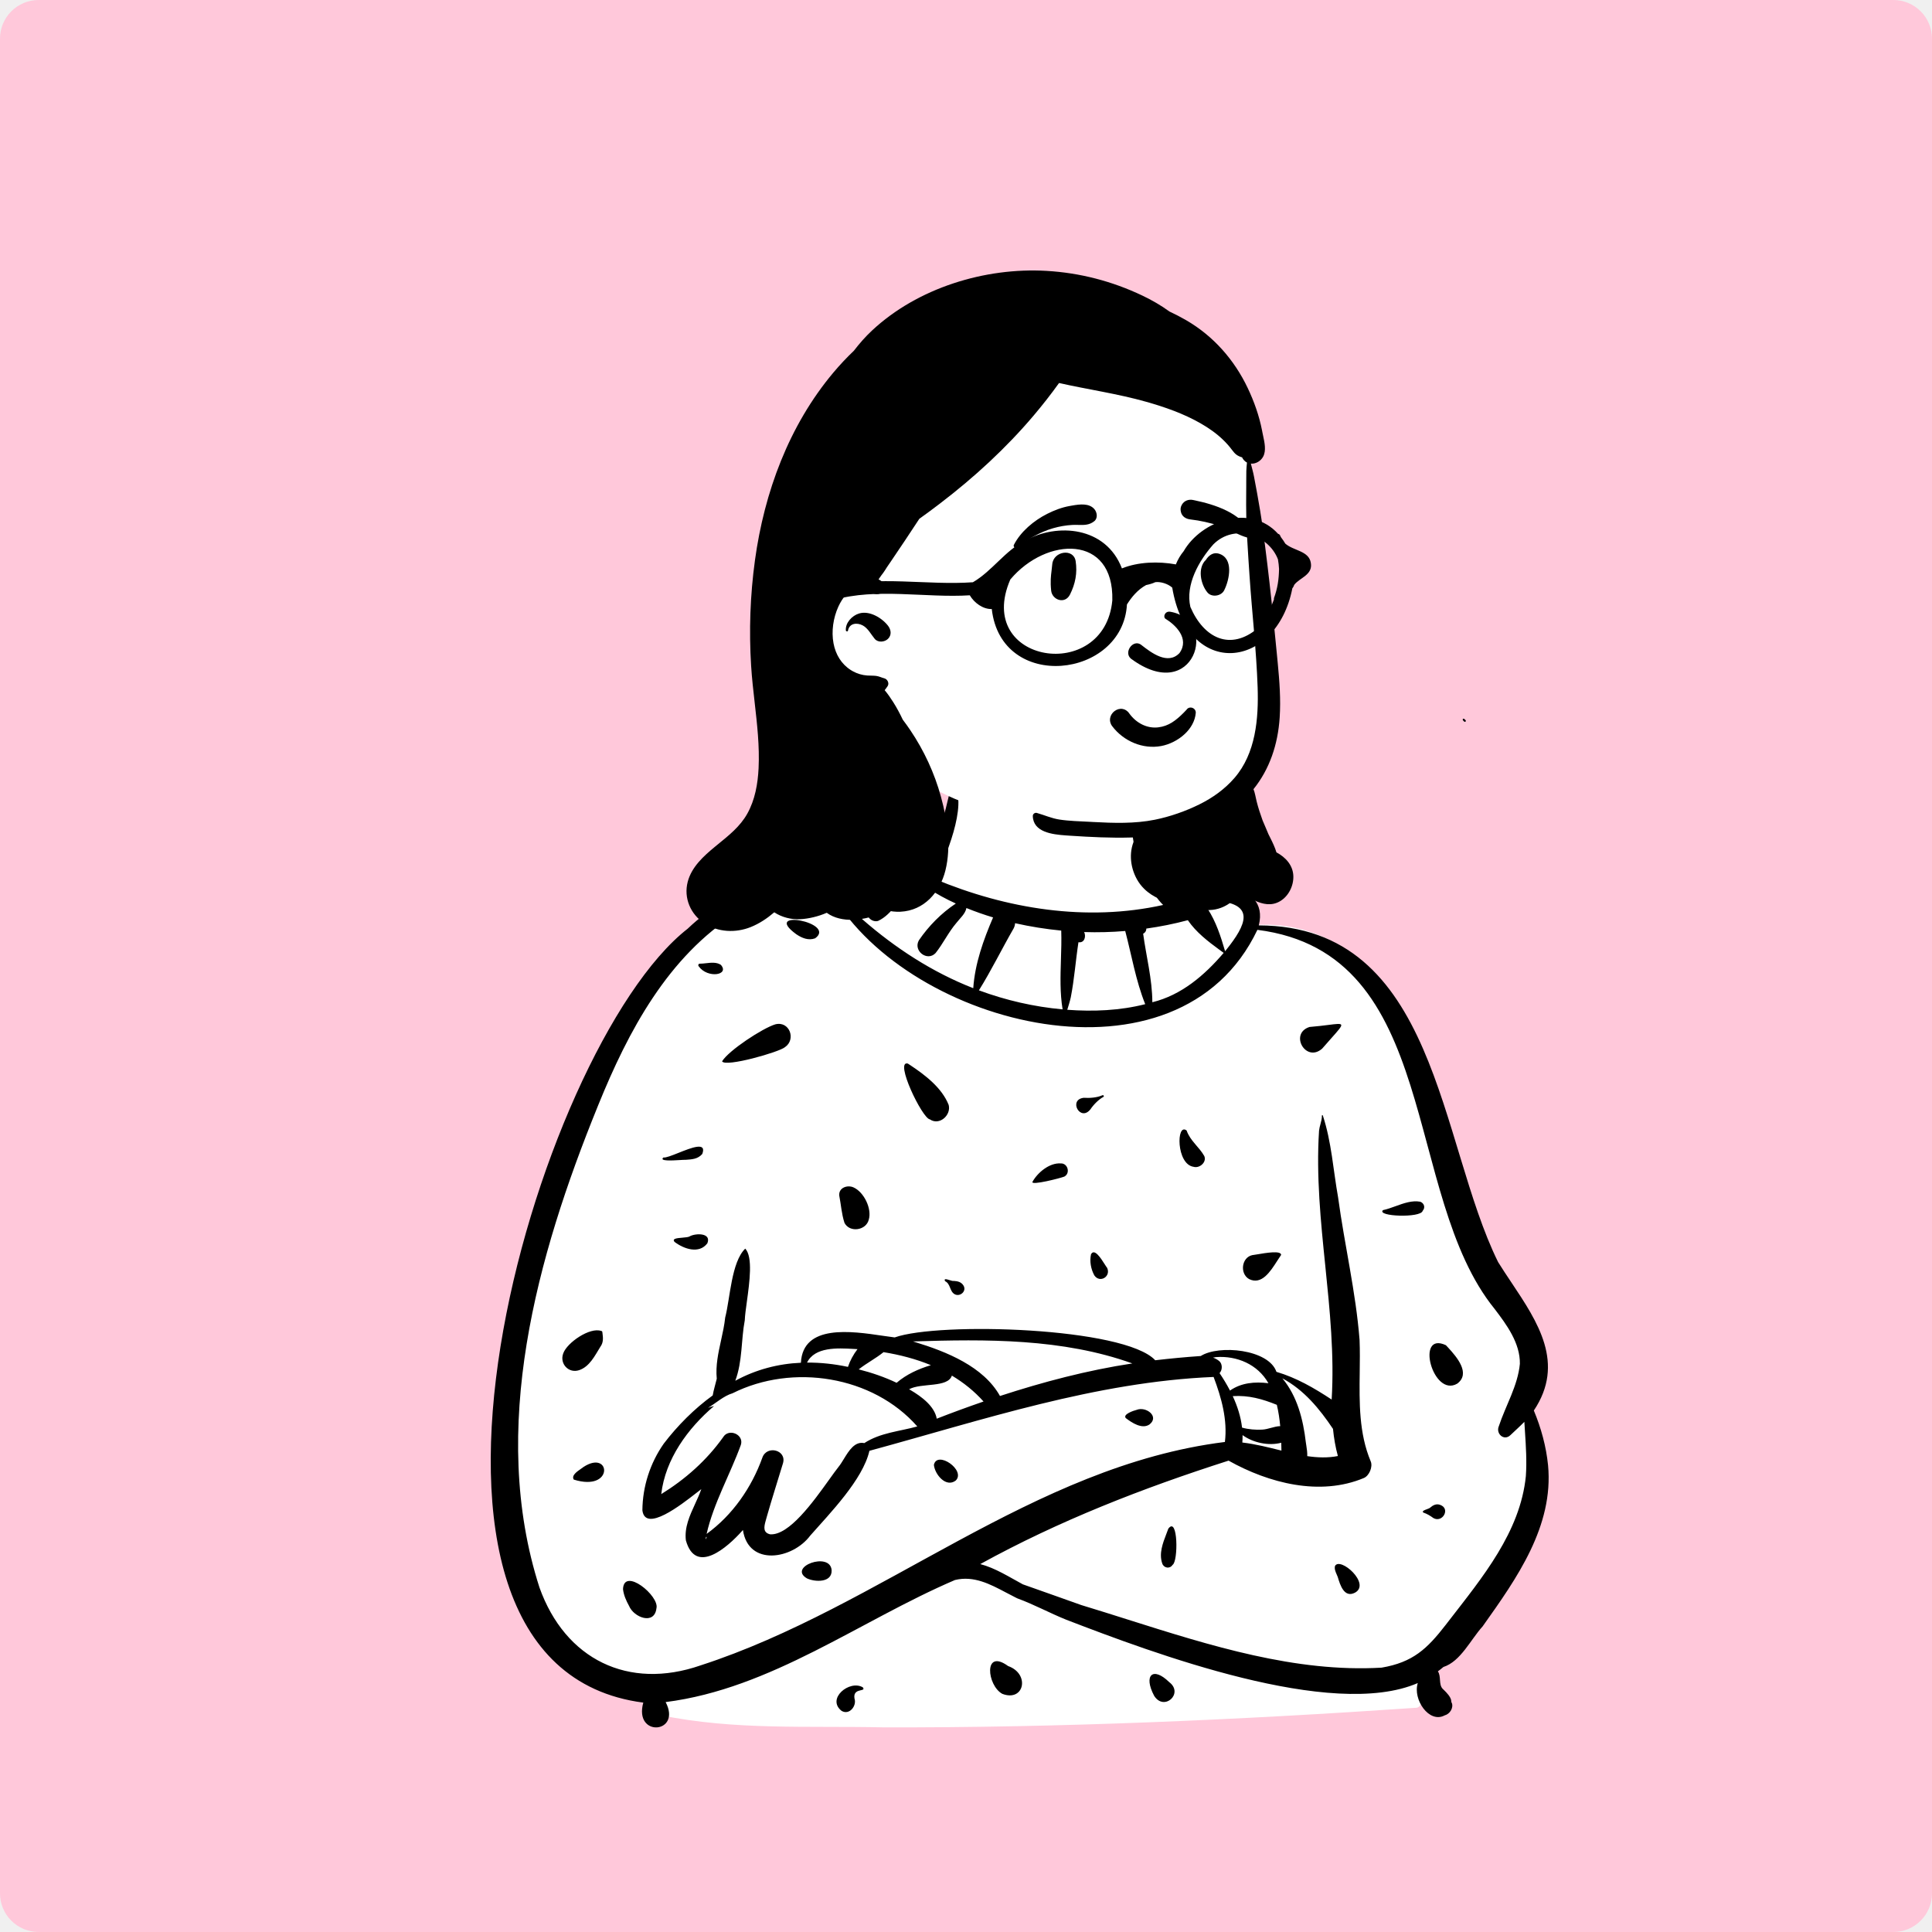
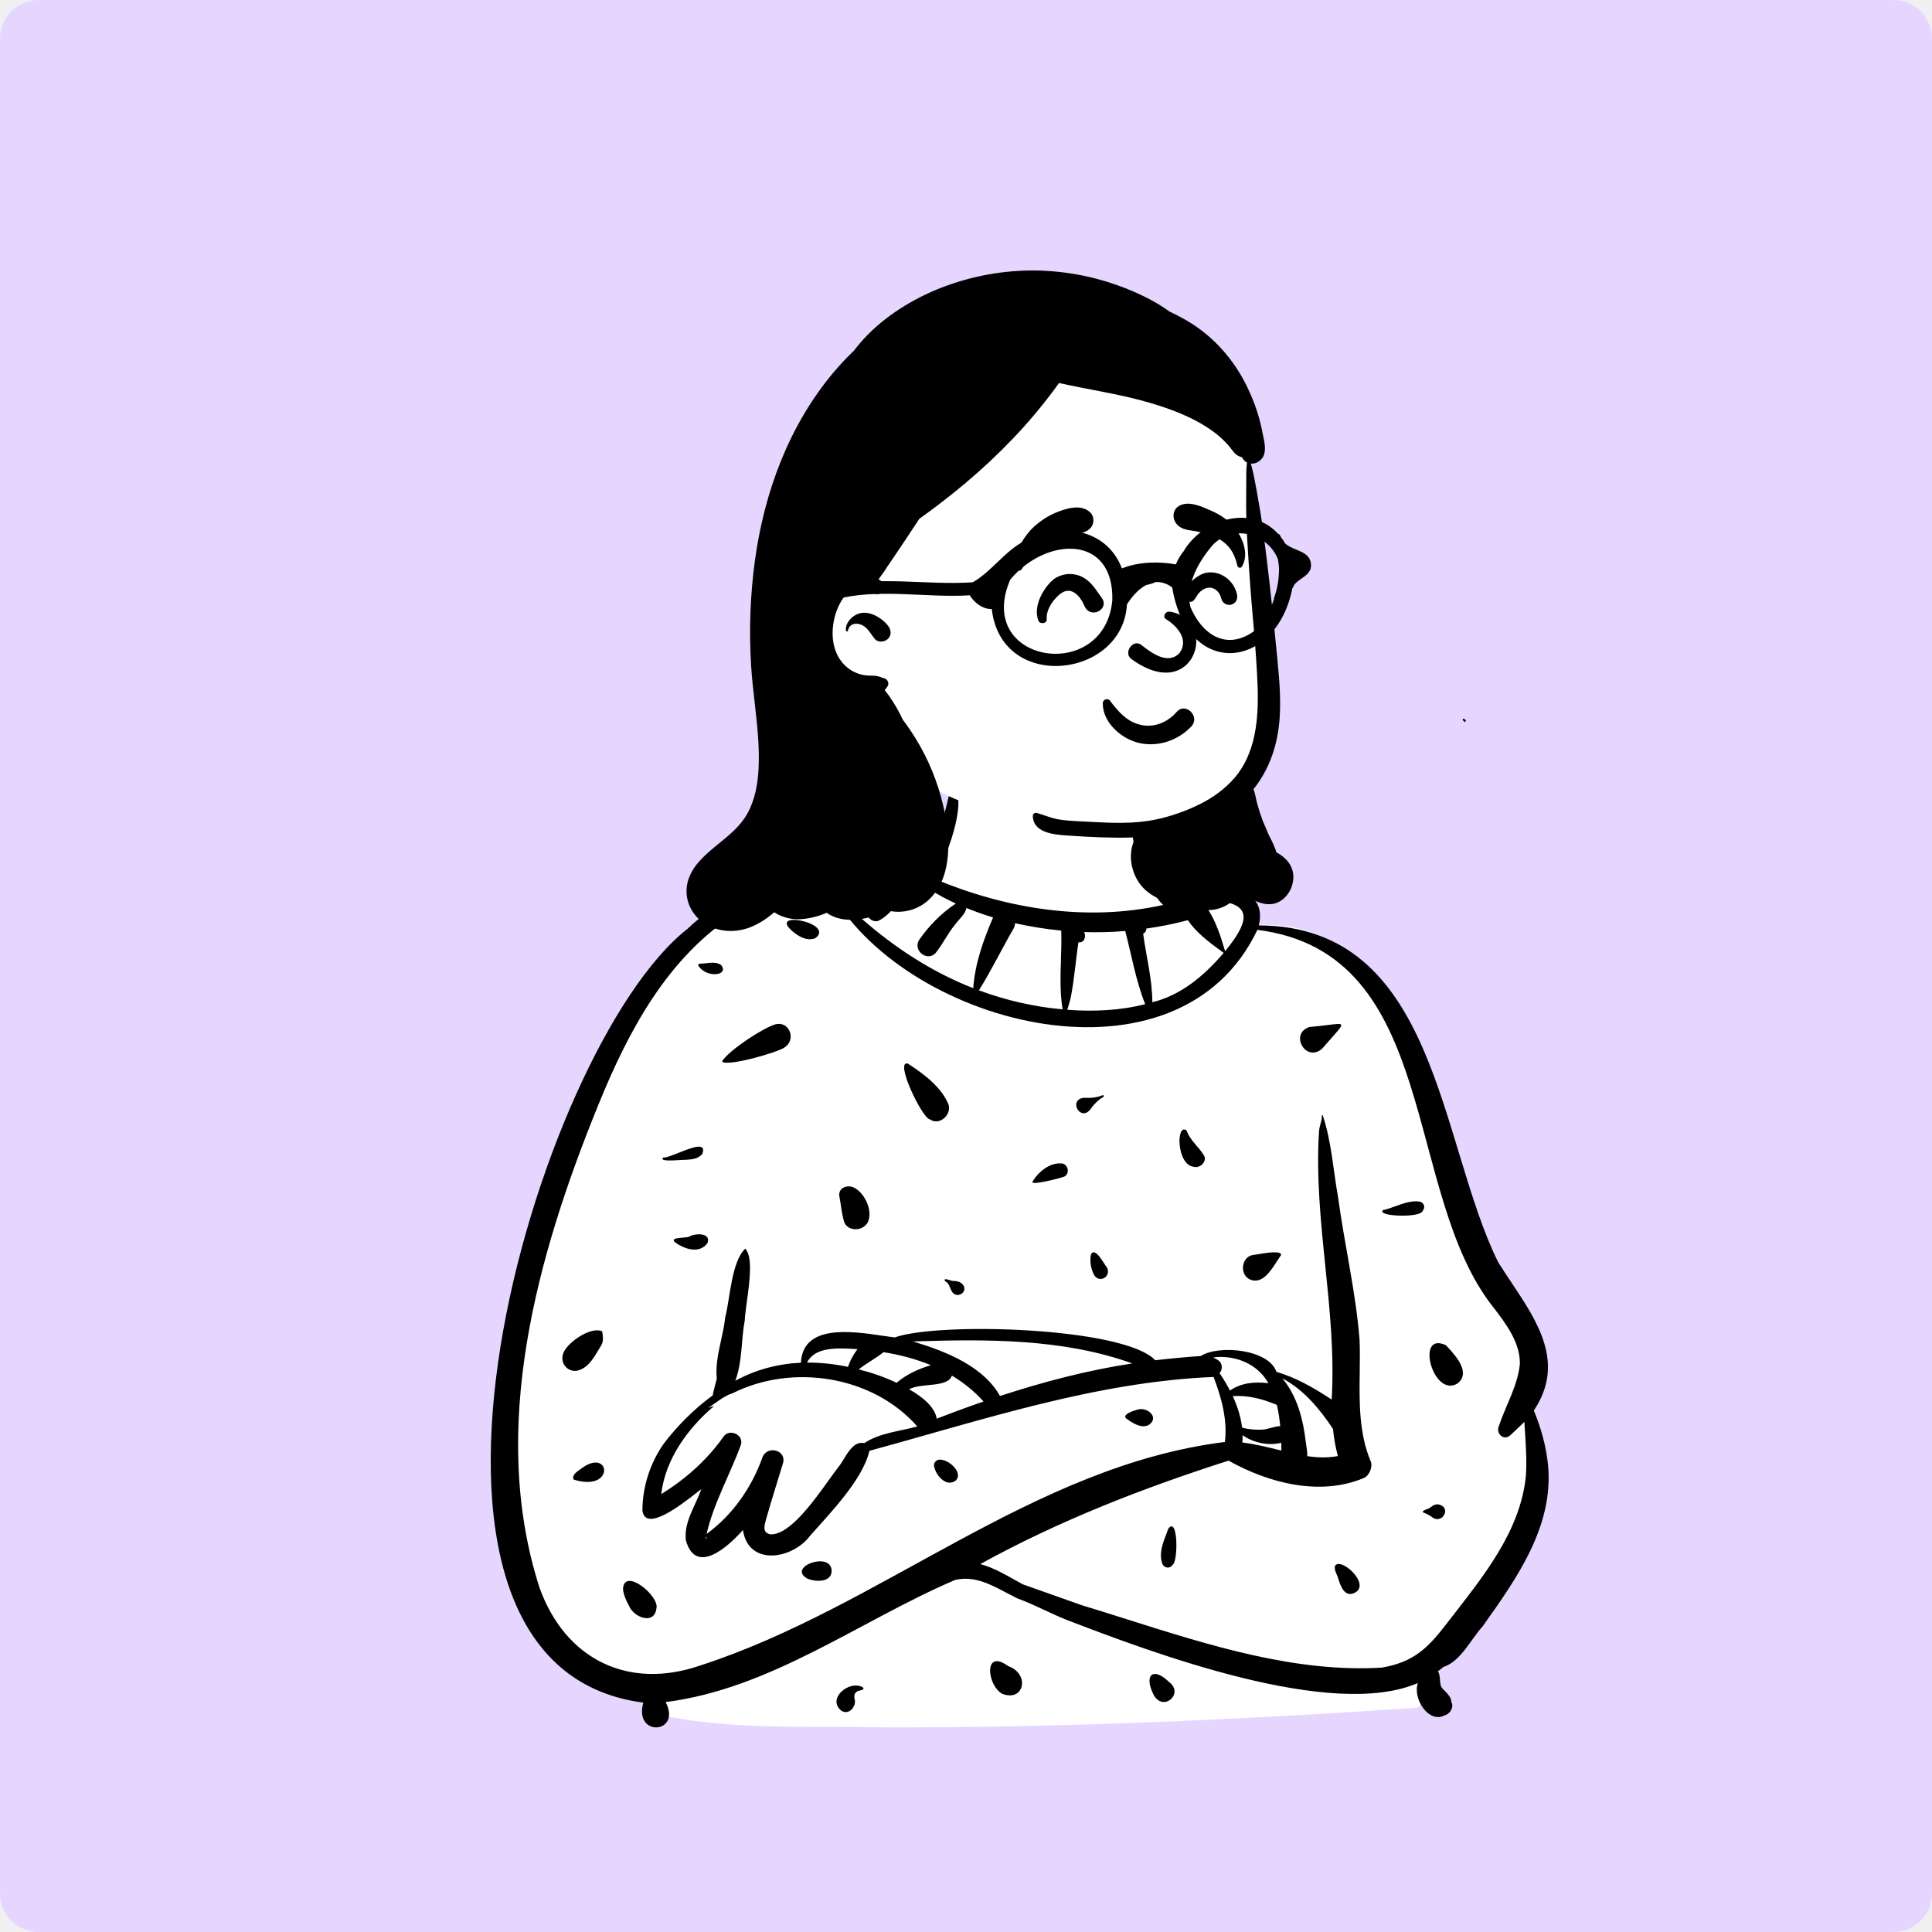
<svg xmlns="http://www.w3.org/2000/svg" style="width: 390px; height: 390px; justify-content: center; align-self: center; transform: scale(1);" viewBox="-350 -150 1500 1500">
-   <rect x="-350" y="-150" width="100%" height="100%" fill="#ffc8da" rx="30" />
-   <g transform="rotate(0 441.6846 625.5789)">
+   <rect x="-350" y="-150" width="100%" height="100%" fill="#e6d6ff" rx="30" />
+   <g transform="rotate(0 441.6846 604.0788)">
    <g transform="translate(0 459)">
      <path d="M298.817 752.115C238.632 750.82 183.845 754.456 125.89 742.701L125.816 740.749C113.385 740.391 117.5 728.774 119.999 720.649C-113.895 710.243 38.664 140.153 200.749 101.822C208.689 100.468 217.315 99.753 226.061 99.667C237.345 96.221 248.465 95.61 260.261 92.467C261.393 88.337 261.578 85.949 266.582 87.172C284.543 70.02 316.861 54.221 327.766 87.691C342.117 67.744 350.347 44.422 356.343 20.803L357.313 20.962C359.861 14.682 364.033 6.736 369.108 5.425C377.018 2.806 391.934 3.41 400.534 2.347C419.18 1.054 440.839 -2.115 458.712 2.162C503.375 13.096 484.019 65.82 520.231 100.144C536.849 93.265 562.896 95.151 578.817 103.342C589.07 111.553 583.929 120.81 582.131 129.49C696.488 119.182 726.915 251.818 750.514 339.255C759.982 368.343 769.379 388.063 785.505 410.521C806.453 436.774 818.216 471.154 796.754 498.85C827.394 559.989 794.131 617.453 758.937 663.607C752.045 670.998 740.866 691.563 730.765 692.969C728.024 695.474 723.646 698.557 720.557 700.796L724.282 705.68C724.727 710.19 724.756 715.037 727.84 719.059C730.807 721.95 733.979 724.914 734.067 729.23C729.339 734.717 723.233 728.588 718.746 725.863C717.026 729.243 717.273 737.272 711.762 736.96C575.11 746.332 435.159 752.476 298.817 752.115" transform="translate(37.00013 -20.00004)" fill="#FFFFFF" stroke="none" />
      <path d="M344.686 72.415C352.834 57.409 370.539 14.148 359.673 0C355.527 4.846 354.941 11.741 353.292 17.776C349.154 32.973 343.236 47.748 334.725 61.047C320.809 35.89 287.084 50.979 270.798 66.467C266.707 65.918 262.843 69.155 261.79 73.015C215.964 83.385 190.59 75.149 152.874 111.071C34.403 203.656 -104.571 682.971 118.451 711.904C110.892 739.253 148.621 735.973 135.801 711.489C217.755 701.093 286.5 648.378 360.429 616.717C375.02 613.163 387.794 619.937 400.285 626.561C402.838 627.914 405.378 629.261 407.92 630.513L408.887 630.984C421.869 635.717 434.037 642.41 446.874 647.565C514.048 673.415 652.906 725.563 719.758 696.729C715.723 709.382 728.54 728.291 740.596 721.83C744.646 720.757 747.612 716.139 746.205 712.105L746.133 711.878C745.966 711.374 745.904 711.34 745.946 711.774L745.984 712.091C746.05 713.093 746.025 713.143 745.911 712.24L745.645 709.933C745.083 707.266 742.267 704.284 740.217 702.273L738.997 701.091C735.872 697.686 738.036 691.506 735.368 687.62C736.841 686.552 738.278 685.427 739.658 684.241C753.095 679.904 760.828 662.906 770.072 652.766L770.403 652.3C796.555 615.516 825.395 574.95 820.903 527.59C819.44 513.015 815.507 498.665 809.863 485.131C834.377 448.505 812.977 416.453 792.408 385.643C788.879 380.357 785.374 375.107 782.129 369.877C735.956 276.376 734.806 108.802 596.318 108.477C605.25 73.094 550.708 72.56 528.274 78.514C512.431 61.714 507.155 38.928 502.841 16.963L502.258 13.974C489.535 30.58 506.612 77.823 522.067 92.607C462.561 105.816 400.394 95.675 344.686 72.415ZM332.549 64.35C319.416 56.291 301.235 59.724 290.599 70.219C285.886 74.422 281.795 80.104 276.428 83.406C275.759 83.817 275.073 84.097 274.384 84.273C278.081 91.263 283.731 97.964 288.507 103.729C314.117 126.091 342.947 144.871 374.633 157.227C375.93 138.217 382.508 119.755 390.026 102.289C383.018 100.177 376.109 97.746 369.324 94.995C368.46 99.566 364.175 103.096 361.465 106.644C355.316 113.845 351.218 122.65 345.363 129.976C338.841 136.811 327.76 128.094 332.447 120.011C340 108.983 349.761 99 361.101 91.491C353.626 88.137 346.498 84.19 339.604 79.774C339.312 80.078 339.011 80.368 338.706 80.648C338.245 77.802 334.328 78.551 332.245 79.017C331.177 78.112 329.834 78.679 328.549 79.221C328.049 79.432 327.557 79.639 327.094 79.755C326.852 79.315 326.649 78.85 326.505 78.362C318.016 86.747 311.631 100.026 300.678 105.033C296.166 106.278 290.934 101.798 292.654 97.01C295.551 89.658 319.055 74.055 326.819 69.932C325.12 67.46 326.479 66.239 329.233 66.606C329.706 66.014 330.431 65.831 331.186 66.333C331.665 65.689 332.114 65.023 332.549 64.35ZM191.063 98.882C212.944 85.222 239.561 88.064 263.418 81.469L265.222 84.635C325.395 187.11 534.046 240.603 595.237 111.925C738.642 130.092 707.06 317.197 779.464 406.304C788.769 418.518 799.301 432.812 799.027 448.88C797.402 465.963 788.008 481.192 782.677 497.332C780.212 503.012 786.634 509.048 791.658 504.261C795.278 500.811 799.019 497.478 802.505 493.911C802.655 496.486 802.822 499.059 802.989 501.633C803.734 513.094 804.478 524.552 803.671 536.059C799.335 579.473 769.763 614.913 743.89 648.38L741.501 651.48C727.019 670.149 716.047 680.6 691.652 684.764C624.901 688.653 558.682 667.699 494.626 647.429C482.536 643.603 470.522 639.801 458.597 636.196C443.421 630.892 428.334 625.341 413.143 620.083C402.472 614.352 391.871 607.452 380.084 604.349C441.332 570.599 506.372 545.319 572.856 524.036C604.058 541.53 643.809 551.844 677.976 537.494C682.067 535.69 684.997 528.82 683.221 524.602C674.06 502.83 674.372 479.007 674.679 455.503C674.79 447.017 674.9 438.573 674.564 430.282C671.654 393.087 662.88 356.553 657.886 319.592C654.095 298.4 652.812 276.587 646.067 256.152C646.023 255.68 645.308 255.661 645.317 256.152C645.361 258.497 644.775 260.647 644.186 262.81C643.736 264.461 643.283 266.12 643.107 267.88C640.836 303.094 644.4 338.017 647.964 372.93C651.484 407.417 655.001 441.883 652.895 476.607C639.201 467.601 625.635 459.717 610.02 455.094C604.048 437.529 565.309 433.873 551.266 442.805C539.192 443.634 527.819 444.721 515.924 446.102C492.096 420.444 347.972 416.168 313.645 428.374C310.905 428.05 307.777 427.587 304.395 427.087C280.017 423.481 242.383 417.914 240.819 448.034C223.334 448.785 205.932 453.241 189.874 462.022C195.567 446.746 194.282 430.693 197.252 414.984C197.369 411.448 198.07 406.352 198.857 400.631C200.947 385.441 203.643 365.852 197.601 359.417C186.766 369.944 185.919 397.961 182.035 412.925C181.407 418.875 180.119 424.734 178.833 430.587C176.67 440.423 174.512 450.242 175.493 460.454C174.468 464.786 173.1 469.02 172.348 473.4C158.091 483.723 145.002 496.868 134.349 510.833C123.746 525.956 117.901 544.126 117.747 562.589C119.902 580.171 147.92 558.285 159.679 549.099C161.024 548.048 162.157 547.163 163.014 546.523L163.491 546.171C162.154 550.031 160.407 553.835 158.655 557.65C154.495 566.711 150.306 575.832 151.51 585.911C159.108 613.218 183.857 591.295 195.138 578.644L195.811 577.882C200.018 606.338 234.221 600.765 248.048 582.257C263.353 564.883 288.898 538.801 294.01 516.407C381.798 492.533 469.628 462.874 561.239 459.059C567.338 475.22 572.116 492.258 570.011 509.545C420.681 528.171 303.336 637.519 162.917 683.005C106.967 702.43 57.81 678.452 37.84 622.531C-1.699 499.609 35.909 365.114 82.897 249.429L83.597 247.701C106.753 190.659 137.536 132.576 191.063 98.882ZM555.011 88.652C556.532 90.445 557.048 93.061 556.493 95.411C563.153 105.58 566.812 117.092 570.159 128.528L571.096 127.365C586.27 108.402 594.875 91.208 561.526 89.335C559.358 89.028 557.184 88.8 555.011 88.652ZM251.878 118.507C268.955 106.208 209.679 95.216 237.227 115.336C241.585 118.292 246.623 120.415 251.878 118.507ZM508.995 110.95C519.857 109.42 530.637 107.281 541.232 104.43C547.556 113.694 556.662 120.743 565.686 127.349L569.061 129.809C554.212 147.185 536.314 162.592 513.674 168.139C513.606 150.065 508.916 132.62 506.536 114.889C508.055 114.252 509.038 112.658 508.995 110.95ZM407.112 106.771C407.016 108.255 406.595 109.723 405.9 110.963C396.744 126.824 388.706 143.374 379.028 158.899C399.914 166.636 421.862 171.681 444.007 173.675C441.889 160.891 442.301 147.946 442.714 135C442.953 127.493 443.191 119.986 442.937 112.51C430.892 111.354 418.92 109.43 407.112 106.771ZM460.743 113.651C471.372 113.995 482.018 113.725 492.62 112.825C497.631 131.848 500.811 151.279 508.139 169.639C488.412 174.647 467.87 175.485 447.63 173.991C448.612 170.775 449.639 167.573 450.364 164.276C453.126 150.175 454.121 135.75 456.309 121.553C460.961 122.261 462.381 117.158 460.743 113.651ZM167.17 137.839C165.5 138.028 163.85 138.215 162.284 138.208C161.228 138.203 160.792 139.474 161.456 140.209C168.282 149.898 185.699 147.133 178.671 139.089C175.298 136.919 171.175 137.386 167.17 137.839ZM228.406 203.034C237.31 197.014 231.971 182.454 220.929 185.298C211.083 188.292 184.861 205.474 179.613 214.007C182.118 218.804 223.953 206.852 228.406 203.034ZM650.432 185.746C656.498 184.98 659.698 184.576 660.27 185.617C660.91 186.779 658.268 189.745 652.675 196.024C650.661 198.286 648.264 200.977 645.5 204.169C632.753 215.357 619.836 192.437 635.701 187.337C641.762 186.841 646.653 186.223 650.432 185.746ZM323.85 215.757C313.201 212.892 334.974 258.382 340.96 259.076C348.367 264.149 357.623 255.786 355.549 247.861C350.284 234.568 337.274 224.611 325.475 216.822L323.85 215.757ZM474.885 240.363C475.747 239.972 476.508 241.198 475.642 241.659C471.944 243.622 467.928 247.778 465.604 251.285C457.646 261.238 448.232 243.65 460.463 242.328C464.925 242.649 470.791 242.218 474.885 240.363ZM540.289 267.722C532.215 261.354 532.135 293.963 545.693 295.907C550.21 297.283 556.045 292.438 554.025 287.575C550.029 280.484 543.041 275.719 540.289 267.722ZM134.052 288.69C135.989 288.987 140.659 287.126 145.795 285.079C155.931 281.039 167.885 276.275 164.247 285.94C160.68 290.022 156.164 290.12 151.102 290.497L150.964 290.484C150.362 290.445 148.885 290.536 147.028 290.649C140.875 291.027 130.554 291.66 134.052 288.69ZM420.579 307.624C424.585 300.355 433.792 292.643 442.627 293.274C448.046 293.094 450.163 300.887 445.389 303.474L445.23 303.541C442.233 304.737 419.503 310.57 420.579 307.624ZM270.575 318.136C270.143 312.028 276.956 309.844 281.549 311.839C289.745 315.4 296.097 328.499 293.503 336.971C291.415 345.375 278.695 347.235 274.653 339.435C272.329 332.233 272.016 325.357 270.575 318.136ZM702.517 326.482C699.225 327.675 695.959 328.857 692.747 329.537C687.45 334.525 722.29 335.803 723.561 330.062C725.81 327.573 724.715 324.145 721.701 323.012C715.331 321.842 708.874 324.18 702.517 326.482ZM168.188 355.298C171.489 347.147 159.431 347.364 154.663 349.779C153.786 350.523 151.291 350.729 148.755 350.938C144.672 351.275 140.481 351.621 142.753 354.236C149.958 359.699 161.756 363.827 168.188 355.298ZM591.543 364.445L591.284 364.47C582.891 366.292 581.408 378.868 588.798 383.077C598.523 387.857 605.294 377.261 610.572 369.002C611.537 367.492 612.452 366.06 613.326 364.815L613.67 364.331C613.708 360.73 601.923 362.73 595.211 363.869C593.636 364.136 592.341 364.356 591.543 364.445ZM466.071 363.814C468.693 358.981 473.682 366.831 476.704 371.587C477.507 372.851 478.172 373.896 478.616 374.427C481.626 381.167 472.942 386.423 468.659 380.247C466 375.43 464.817 369.222 466.071 363.814ZM352.757 384.707C351.566 382.435 353.898 383.155 356.201 383.867C357.564 384.288 358.916 384.705 359.523 384.499C362.556 384.685 365.295 385.308 367.011 388.036C369.76 392.411 364.419 397.101 360.212 394.835C356.152 392.592 357.128 386.741 352.757 384.707ZM56.244 440.909L56.333 440.672C59.274 432.413 77.023 420.163 85.84 423.371C86.252 423.352 86.66 423.754 86.636 424.168L86.78 425.192C87.276 428.823 87.532 432.377 85.136 435.616C80.845 442.531 76.748 451.148 68.495 453.845C60.362 456.423 53.395 448.71 56.244 440.909ZM498.149 448.565C443.885 429.109 384.743 429.679 327.819 431.491L329.316 431.942C353.857 439.387 382.591 450.955 395.382 473.845C428.913 462.909 463.223 453.854 498.149 448.565ZM750.397 464.251C731.402 475.399 717.653 423.201 741.593 434.413L743.3 436.242C750.235 443.727 760.957 456.38 750.397 464.251ZM282.042 437.322L284.753 437.465C281.543 441.674 278.942 446.472 277.357 451.245C266.765 448.992 256.085 447.841 245.585 447.913C251.603 435.622 269.227 436.606 281.659 437.3L282.042 437.322ZM285.706 453.177C291.85 448.304 298.914 444.733 304.981 439.809C317.516 441.837 330.045 445.068 341.734 449.909C331.988 452.855 322.783 457.033 315.129 463.596C305.735 459.13 295.807 455.735 285.706 453.177ZM563.288 443.641C579.192 442.53 595.447 449.141 603.796 463.926C593.254 462.63 582.739 463.512 573.971 469.629C571.542 464.953 568.792 460.426 565.863 456.085C568.172 453.694 568.216 448.911 565.604 446.735C564.141 445.516 562.513 444.658 560.782 444.051L563.288 443.641ZM324.821 468.619C334.272 463.426 354.901 467.66 358.036 458.018C367.097 463.414 375.397 470.06 382.62 478.13C370.431 482.331 358.31 486.773 346.287 491.467C344.598 481.91 334.738 474.393 325.657 469.101L324.821 468.619ZM187.759 471.724C234.327 448.386 296.643 458.148 331.19 497.487C317.482 501.33 302.486 502.283 290.05 510.413C282.627 508.899 278.136 516.231 274.148 522.742C272.769 524.993 271.45 527.146 270.09 528.802C268.058 531.37 265.547 534.874 262.688 538.862C250.382 556.035 231.64 582.189 216.955 581.242C211.34 579.944 212.109 575.616 213.419 570.889L214.472 567.141C218.379 553.408 222.773 539.787 226.891 526.12C230.003 515.795 214.397 511.738 210.891 521.71C202.552 544.96 187.72 566.37 167.622 580.919C172.994 557.101 185.824 534.857 194.209 511.809C196.807 503.649 184.603 498.556 180.354 505.97C167.431 524.03 151.048 538.483 132.399 550.018C135.543 522.866 152.956 499.02 173.412 481.609C171.826 482.012 170.255 482.486 168.704 483.047C174.88 479.365 180.899 473.734 187.759 471.724ZM632.829 509.694C630.777 492.108 626.205 473.999 614.623 460.141C631.471 469.17 643.48 483.795 653.926 499.372C654.644 506.505 655.825 513.579 657.734 520.448C649.996 522.003 641.854 521.701 633.947 520.54C634.076 517.821 633.631 514.957 633.205 512.216C633.071 511.361 632.94 510.517 632.829 509.694ZM576.1 473.954C588.404 473.181 598.89 476.077 610.331 480.708C611.642 486.137 612.43 491.699 612.961 497.251C608.292 497.357 603.762 499.716 598.854 499.968C594.016 500.218 588.339 499.817 583.329 498.397C582.368 489.976 579.739 481.778 576.1 473.954ZM501.5 484.616C508.738 481.722 519.396 489.699 511.457 495.95C505.677 499.876 497.77 494.611 493.078 491.024C490.492 488.054 499.239 485.155 501.5 484.616ZM583.724 504.219C583.759 506.125 583.696 508.04 583.542 509.964C593.784 511.167 603.873 513.737 613.897 516.237L613.832 513.193C613.81 512.171 613.785 511.146 613.751 510.137C603.843 512.808 591.67 510.042 583.724 504.219ZM361.053 539.476C369.088 531.427 346.511 515.888 344.073 527.316C344.724 534.626 353.428 545.307 361.053 539.476ZM72.095 528.91C93.29 515.112 95.844 548.525 64.504 538.764C62.436 535.636 66.903 532.557 70.089 530.361C70.874 529.82 71.582 529.332 72.095 528.91ZM729.519 560.399C731.583 558.606 734.114 557.367 736.854 558.28L737.12 558.376C745.402 561.273 738.982 572.606 731.88 568.619C729.467 566.81 726.846 565.289 723.968 564.298C722.905 563.204 724.866 562.479 726.77 561.775C727.957 561.336 729.123 560.906 729.519 560.399ZM529.355 604.987C533.852 602.555 533.672 566.735 526.088 576.848C525.623 578.141 525.119 579.452 524.609 580.778C521.734 588.252 518.68 596.191 521.387 603.945C522.626 607.49 527.279 608.264 529.355 604.987ZM167.252 583.152L167.088 583.76C166.246 587.046 168.226 582.711 167.463 583.35C167.395 583.278 167.323 583.216 167.252 583.152ZM245.481 615.437C230.382 606.479 263.434 594.414 264.675 609.026C265.16 618.944 251.771 618.416 245.481 615.437ZM671.073 626.51C683.499 619.577 659.526 598.466 655.501 605.807C654.891 608.068 655.924 610.41 656.878 612.576C657.14 613.17 657.396 613.75 657.611 614.313C659.438 620.552 662.659 630.947 671.073 626.51ZM102.706 623.856C103.31 606.316 131.228 629.153 128.65 638.726C127.086 651.956 111.041 645.776 107.408 636.843C105.153 632.757 103.254 628.511 102.706 623.856ZM397.224 705.108C385.292 698.698 382.324 669.454 401.692 683.512C418.924 689.639 414.19 711.56 397.224 705.108ZM526.747 695.974C514.038 683.572 506.61 690.669 515.071 706.596C522.785 718.949 538.35 704.727 526.747 695.974ZM272.367 718.289C260.476 708.87 278.543 694.018 288.837 700.006C290.167 701.634 289.017 701.901 287.33 702.293C284.985 702.837 281.604 703.622 282.404 708.633C284.406 714.359 278.43 721.98 272.367 718.289Z" transform="translate(31.00027 0.9996)" fill="#000000" fill-rule="evenodd" stroke="none" />
    </g>
    <g transform="translate(225 0)">
      <g>
        <g>
          <path d="M345.142 90.137C346.232 80.012 334.379 53.001 334.665 58.48C315.663 29.181 278.58 17.659 246.585 7.987C178.664 -14.435 125.626 12.644 77.904 60.637C49.73 86.954 22.922 116.351 8.779 152.782C-19.044 222.28 22.661 301.526 86.084 334.726C91.202 337.496 96.779 340.126 101.653 343.472C127.871 358.619 158.658 363.859 187.873 370.452C242.529 382.945 311.172 376.991 343.382 324.955C365.229 288.025 359.425 243.256 357.715 202.272C355.146 166.363 350.637 125.783 345.142 90.137Z" transform="translate(48.99997 119.0004)" fill="#FFFFFF" stroke="none" />
          <path d="M279.593 0.314C231.741 -2.492 179.404 13.552 143.994 46.654C138.935 51.382 134.281 56.661 129.975 62.293C124.341 67.671 118.995 73.345 114.001 79.298C79.481 120.439 60.401 172.179 53.151 224.958C49.421 252.128 48.471 279.579 50.171 306.949C50.765 316.485 51.847 326.007 52.929 335.533C54.854 352.479 56.781 369.435 55.961 386.489C55.371 398.589 53.191 411.009 47.221 421.699C41.596 431.777 32.746 438.7 23.982 445.853L22.231 447.288C13.371 454.589 3.941 463.069 0.941 474.628C-2.319 487.169 3.111 499.809 13.781 506.849C24.431 513.878 38.271 514.458 49.901 509.759C56.664 507.023 62.616 503.035 68.132 498.31C73.929 502.148 81.371 504.086 88.482 503.662C94.837 503.283 102.145 501.619 108.882 498.687C114.561 502.892 122.173 504.356 129.127 504.128C137.722 503.847 147.326 501.439 155.076 496.652C158.604 497.621 162.356 498.047 166.171 497.859C184.451 496.949 196.801 482.819 201.031 465.759C205.621 447.208 202.521 426.798 197.561 408.628C192.551 390.259 184.401 372.679 173.751 356.899C171.871 354.119 169.931 351.399 167.901 348.729C165.701 344.089 163.29 339.538 160.571 335.248C158.58 332.119 156.381 328.829 153.85 325.849C154.621 324.919 155.341 323.878 156.1 322.788C157.641 320.579 156.061 317.288 153.611 316.659C151.391 316.099 149.491 315.038 147.181 314.769C144.931 314.498 142.58 314.619 140.33 314.458C136.401 314.189 132.611 313.069 129.161 311.169C128.901 311.029 128.641 310.878 128.391 310.718C128.387 310.723 128.385 310.725 128.382 310.725C128.379 310.725 128.377 310.72 128.371 310.708C128.1 310.559 127.821 310.388 127.561 310.229C120.211 305.569 115.79 298.138 114.151 289.538C112.361 280.128 113.951 269.649 117.911 260.958C120.661 254.929 126.191 247.038 132.821 245.019C134.475 245.595 136.296 246.599 138.179 247.636C143.265 250.44 148.799 253.49 152.681 249.009C154.33 247.109 154.661 244.138 152.681 242.269C151.711 241.359 150.471 240.538 149.111 239.809C149.821 238.798 150.521 237.788 151.211 236.779C152.271 235.449 153.271 234.079 154.161 232.659C154.58 231.989 155.001 231.319 155.441 230.649L155.491 230.559L158.694 225.867C166.152 214.908 173.5 203.874 180.771 192.788C186.29 188.859 191.731 184.809 197.1 180.699C223.481 160.538 248.1 137.929 269.571 112.569C276.451 104.439 283.031 96.038 289.241 87.378C311.771 92.439 334.83 95.679 357.031 101.979C371.531 106.099 385.911 111.119 399.04 118.628C405.391 122.259 411.401 126.429 416.661 131.529C419.131 133.929 421.441 136.489 423.481 139.259C425.901 142.548 427.631 143.998 431.361 145.089C431.671 145.809 432.121 146.519 432.701 147.189C433.441 148.038 434.261 148.679 435.141 149.138C434.951 151.309 434.691 153.479 434.641 155.699C434.581 158.339 434.583 160.988 434.585 163.634C434.586 164.947 434.587 166.259 434.58 167.569C434.572 169.252 434.559 170.936 434.547 172.62C434.5 178.853 434.454 185.092 434.611 191.319C434.883 202.155 435.537 213.001 436.253 223.831L437.121 236.819C439.04 265.729 442.441 294.638 443.421 323.589C444.231 347.829 442.031 374.859 425.421 394.019C417.881 402.729 408.531 409.399 398.241 414.498C387.521 419.798 375.33 424.079 363.631 426.429C347.958 429.589 331.455 429.057 315.523 428.185L313.251 428.059C305.35 427.619 297.251 427.489 289.431 426.279C283.451 425.359 277.781 422.798 272.011 421.169C270.491 420.739 268.83 421.949 268.871 423.559C269.156 436.147 284.134 437.868 294.29 438.599L297.99 438.85C313.684 439.885 329.447 440.688 345.181 440.239C346.361 440.208 347.551 440.159 348.731 440.109C343.231 450.138 344.1 462.548 349.691 472.659C351.231 475.439 353.141 477.919 355.35 480.089C362.131 486.788 371.651 490.569 381.211 491.029C381.461 491.138 381.721 491.248 381.981 491.349L382.561 491.583C390.871 494.918 399.472 497.454 408.531 496.378C414.54 495.669 419.961 493.042 424.164 489.238C429.623 490.951 435.522 490.748 441.033 489.144C447.354 492.078 454.15 493.591 460.751 489.748C467.441 485.859 471.401 477.779 471.151 470.149C470.868 461.706 465.091 455.544 458.017 451.767C456.926 448.075 455.208 444.456 453.432 440.889L451.792 437.61L449.691 432.609C448.892 430.721 448.084 428.837 447.278 426.954C445.555 422.163 443.936 417.33 442.693 412.394C441.795 408.827 441.393 405.597 440.2 402.728C452.719 387.163 459.169 368.03 460.54 347.059C461.451 333.079 460.401 319.038 459.061 305.119L458.283 297.033C456.978 283.556 455.635 270.076 454.201 256.609C452.201 237.779 449.931 218.979 447.421 200.218C446.221 191.208 444.721 182.279 443.091 173.339C442.818 171.839 442.54 170.339 442.26 168.839L440.571 159.839C439.951 156.538 438.981 153.259 438.171 149.979C441.901 150.279 445.841 148.048 447.721 144.509C450.176 139.89 448.828 133.639 447.685 128.344C447.507 127.52 447.334 126.719 447.182 125.951L446.824 124.08C444.601 112.713 440.676 101.68 435.701 91.218C425.281 69.298 409.001 50.819 387.941 38.619C383.736 36.181 379.395 33.939 374.955 31.867C368.373 27.058 361.235 22.974 353.91 19.485C330.488 8.328 305.51 1.834 279.593 0.314ZM156.411 275.759C151.631 269.659 142.011 263.878 133.991 266.309C128.511 267.958 123.321 273.479 123.711 279.399C123.771 280.288 125.191 280.619 125.371 279.628C126.421 273.779 132.381 273.179 136.831 275.579C140.931 277.788 143.271 282.569 146.141 286.019C148.671 289.048 153.791 288.579 156.411 286.019C159.491 283.009 158.811 278.819 156.411 275.759ZM603.171 348.009C603.361 348.019 603.541 348.029 603.711 348.099C603.825 348.147 603.921 348.224 604.01 348.308L604.851 349.149C605.151 349.449 605.131 349.909 604.851 350.209C604.605 350.482 604.162 350.49 603.872 350.279L603.791 350.209L602.92 349.337C602.824 349.234 602.743 349.122 602.701 348.979C602.661 348.839 602.661 348.679 602.651 348.529C602.641 348.259 602.901 348.009 603.171 348.009Z" transform="translate(-41.99967 59.99968)" fill="#000000" fill-rule="evenodd" stroke="none" />
        </g>
      </g>
      <g transform="translate(159 186)">
        <g>
-           <path d="M140.63 0.473L139.193 0.179C137.503 -0.159 135.804 -0.016 134.311 0.591C132.847 1.187 131.572 2.224 130.68 3.721C129.495 5.714 129.337 7.386 129.887 9.595C130.311 11.302 131.242 12.586 132.46 13.514C133.744 14.491 135.37 15.061 137.06 15.259C144.854 16.175 152.53 17.89 159.992 20.323C163.488 21.464 166.788 23.01 170.058 24.613L172.877 26.002C175.477 27.273 178.163 28.499 181.557 29.389C181.824 29.458 182.087 29.524 182.349 29.587C183.29 29.291 183.45 28.933 183.649 28.673L183.73 28.572C183.972 28.268 184.271 27.802 183.988 25.631C176.583 10.271 156.267 3.742 140.63 0.473ZM43.588 4.83L45.465 4.502C51.273 3.497 58.494 2.532 62.603 7.201C64.782 9.677 65.532 14.279 62.603 16.649C58.767 19.754 54.63 19.651 50.218 19.542C48.704 19.504 47.158 19.466 45.581 19.556C40.493 19.848 35.603 20.69 30.702 22.091C19.95 25.164 11.189 30.774 2.006 36.934C0.801 37.742 -0.429 36.201 0.146 35.074C5.447 24.691 15.72 16.162 26.01 10.963C31.502 8.188 37.512 5.886 43.588 4.83ZM29.963 50.146C30.798 39.79 46.57 37.438 48.139 47.686C49.544 56.866 47.89 65.299 43.755 73.564C39.804 81.46 29.874 77.776 29.123 70.586C28.381 63.484 28.907 59.248 29.443 54.933C29.634 53.392 29.827 51.841 29.963 50.146ZM159.205 41.826C155.401 40.715 152.226 42.681 150.027 45.561C149.773 45.893 149.566 46.222 149.38 46.548C142.515 52.856 145.101 65.645 150.501 72.049C153.814 75.976 161.145 74.845 163.413 70.385C167.587 62.172 171.09 45.299 159.205 41.826ZM128.748 119.039C136.872 107.66 125.366 96.957 117.814 92.367C115.836 90.947 117.406 86.243 121.634 86.97C160.031 93.567 140.136 159.708 91.112 123.413C85.275 118.704 92.343 108.334 98.634 112.366C98.953 112.611 99.288 112.869 99.636 113.139C106.704 118.603 119.636 128.601 128.748 119.039ZM93.587 188.926C86.864 186.184 80.866 181.61 76.481 175.766C74.957 173.735 74.561 171.589 74.881 169.627C75.241 167.421 76.546 165.422 78.326 164.08C80.112 162.735 82.345 162.072 84.504 162.41C86.381 162.704 88.248 163.731 89.727 165.862L90.035 166.288C92.642 169.815 96.04 172.708 99.91 174.574C103.641 176.372 107.814 177.211 112.132 176.723C120.356 175.794 126.024 171.346 132.049 165.306C132.796 164.544 133.543 163.757 134.294 162.958C134.768 162.234 135.426 161.768 136.157 161.524C136.968 161.253 137.886 161.268 138.726 161.562C139.537 161.845 140.262 162.381 140.747 163.094C141.209 163.772 141.471 164.61 141.386 165.574C140.835 171.833 137.562 177.419 132.914 181.805C127.752 186.677 120.909 190.047 114.466 191.229C107.368 192.531 100.136 191.598 93.587 188.926Z" transform="translate(53.00005 52.00027)" fill="#000000" fill-rule="evenodd" stroke="none" />
+           <path d="M175.373 49.587C175.699 49.444 175.991 49.205 176.203 48.858C178.978 44.31 179.267 38.881 178.039 33.564C176.563 27.172 172.899 20.959 168.944 16.756C163.959 11.458 157.895 7.754 151.246 4.947C150.762 4.743 150.267 4.531 149.763 4.315C142.964 1.405 134.597 -2.01 127.865 1.471C125.161 2.87 123.673 5.204 123.256 7.75C122.814 10.453 123.597 13.41 125.462 15.722C128.557 19.559 133.339 20.353 138.087 21.047C139.602 21.268 141.106 21.486 142.53 21.823C147.429 22.982 152.604 24.436 157.104 26.724C166.253 31.376 170.54 38.59 172.747 48.285C172.837 48.678 173.037 48.999 173.3 49.241C173.575 49.493 173.921 49.658 174.285 49.719C174.651 49.781 175.032 49.737 175.373 49.587ZM58.394 19.193C55.069 22.433 51.134 22.935 47.153 23.381C44.941 23.631 43.175 23.833 41.437 24.225C36.66 25.303 31.939 26.927 27.632 29.266C23.129 31.711 18.222 34.659 14.692 38.436C13.853 39.335 13.062 40.278 12.269 41.223C11.546 42.085 10.851 42.915 10.117 43.715C9.274 44.634 8.474 45.597 7.679 46.558C7.187 47.368 7.09 47.568 6.99 47.775C6.841 48.087 6.668 48.436 6.47 48.81C6.198 49.323 5.881 49.884 5.548 50.393C4.994 51.323 4.697 51.58 4.44 51.694C4.014 51.884 3.61 51.977 3.218 51.927C2.851 51.879 2.504 51.703 2.162 51.414C0.455 49.971 -0.048 47.605 0.004 45.092C0.082 41.279 1.488 37.058 2.785 34.463C5.799 28.433 9.979 22.165 15.006 17.665C20.742 12.528 27.018 8.639 34.226 5.959C38.705 4.293 43.891 2.764 48.771 2.957C52.284 3.096 55.637 4.14 58.407 6.748C60.107 8.349 60.923 10.625 60.923 12.901C60.923 15.221 60.076 17.555 58.394 19.193ZM164.634 78.33C166.478 78.882 167.779 78.621 169.441 77.755C170.719 77.09 171.589 76.039 172.088 74.812C172.599 73.556 172.706 72.108 172.454 70.766C171.405 65.195 168.042 60.251 163.503 57.067C159.091 53.973 153.589 52.544 148.048 53.734C144.003 54.604 138.007 58.442 134.85 63.124C133.504 65.12 132.671 67.26 132.581 69.372C132.495 71.387 133.008 73.418 135.676 76.096C135.935 76.177 136.208 76.221 136.477 76.221C137.138 76.221 137.821 75.944 138.274 75.544C139.469 74.493 140.311 73.164 141.178 71.733C141.641 70.968 142.102 70.198 142.69 69.519C144.449 67.493 147.002 65.774 149.683 65.326C152.167 64.911 154.406 65.647 156.181 67.035C158.256 68.66 159.713 71.152 160.252 73.815C160.472 74.893 161.036 75.866 161.818 76.648C162.607 77.437 163.615 78.024 164.634 78.33ZM46.175 69.111C43.748 67.559 40.893 67.026 37.729 68.466C35.256 69.59 30.919 73.338 27.901 78.266C25.836 81.637 24.372 85.592 24.677 89.712C24.748 90.668 24.394 91.374 23.837 91.895C23.396 92.307 22.76 92.61 22.013 92.705C21.379 92.785 20.669 92.713 20.091 92.532C18.993 92.19 18.412 91.477 18.193 90.896C16.08 85.284 16.99 79.021 19.358 73.371C22.555 65.746 28.359 59.358 32.162 57.299C38.67 53.774 46.347 53.612 52.864 57.203C58.411 60.26 61.88 65.194 65.33 70.224C66.064 71.293 66.791 72.355 67.544 73.398C69.051 75.487 69.201 77.559 68.618 79.336C67.971 81.305 66.322 82.966 64.259 83.836C62.353 84.639 60.141 84.752 58.183 83.927C56.529 83.229 55.012 81.87 54.051 79.562C52.434 75.677 49.739 71.39 46.175 69.111ZM127.748 115.98C135.872 104.601 124.366 93.898 116.814 89.308C114.836 87.888 116.406 83.184 120.634 83.911C159.031 90.508 139.136 156.649 90.112 120.354C84.275 115.645 91.343 105.275 97.634 109.307C97.953 109.552 98.288 109.81 98.636 110.08C105.704 115.544 118.636 125.542 127.748 115.98ZM117.042 185.1C109.675 187.233 101.768 187.424 94.259 185.221C87.448 183.222 80.455 178.823 75.442 173.003C70.989 167.832 68.106 161.549 68.219 154.842C68.232 154.076 68.505 153.436 68.927 152.94C69.38 152.406 70.014 152.039 70.693 151.88C71.391 151.716 72.129 151.774 72.757 152.059C73.326 152.318 73.813 152.757 74.118 153.398C74.888 154.41 75.655 155.407 76.426 156.376C82.62 164.024 88.618 169.74 97.932 171.79C102.985 172.903 108.032 172.409 112.663 170.712C117.62 168.895 122.102 165.7 125.613 161.612C127.2 159.765 129.074 159.011 130.905 158.998C132.982 158.983 135.034 159.948 136.579 161.49C138.099 163.006 139.116 165.065 139.209 167.219C139.29 169.11 138.673 171.085 137.032 172.848C131.626 178.652 124.621 182.904 117.042 185.1Z" transform="translate(54.00004 55.05923)" fill="#000000" fill-rule="evenodd" stroke="none" />
        </g>
      </g>
      <g transform="translate(123 338)" />
      <g transform="translate(47 241)">
        <g>
          <path d="M355.09 63.432C352.262 71.128 347.958 79.14 342.695 85.617C321.401 103.649 300.71 93.665 290.204 69.226C286.212 51.955 296.811 33.351 308.042 20.646C324.262 4.389 350.733 12.921 358.191 32.247C358.644 34.751 358.918 37.249 359.049 39.739C358.894 47.83 357.919 54.745 355.09 62.432M150.41 47.911C178.462 14.544 230.942 12.76 229.603 64.115C223.577 129.119 122.106 113.164 150.41 47.911ZM363.913 20.076C362.93 18.411 361.839 16.8 360.648 15.259C360.208 14.997 359.955 12.673 358.337 12.501C336.71 -11.358 298.717 2.179 284.989 25.953C282.482 28.959 280.437 32.478 278.929 36.196C265.403 33.715 249.634 34.197 237.054 39.306C224.58 6.734 186.815 3.826 161.928 17.743C146.449 25.356 136.412 41.299 121.358 50.057C85.969 52.604 47.988 44.675 13.238 53.552C-14.168 59.25 8.742 73.127 13.338 63.866C46.101 54.186 84.916 62.366 118.933 60.185C122.47 66.168 129.253 71.064 136.013 70.855C143.314 135.576 237.698 124.844 240.954 67.311C244.647 61.472 249.24 55.884 255.814 52.246C258.331 51.725 260.762 51.048 262.984 50C266.782 49.464 272.634 51.074 276.128 54.236C288.097 126.052 357.052 117.688 369.375 54.774C369.62 54.524 370.305 53.586 370.831 52.081C375.049 46.504 385.375 44.431 383.725 35.016C382.256 25.599 370.364 25.711 363.913 20.076Z" transform="translate(11.99972 10.99992)" fill="#000000" stroke="none" />
        </g>
      </g>
    </g>
  </g>
</svg>
